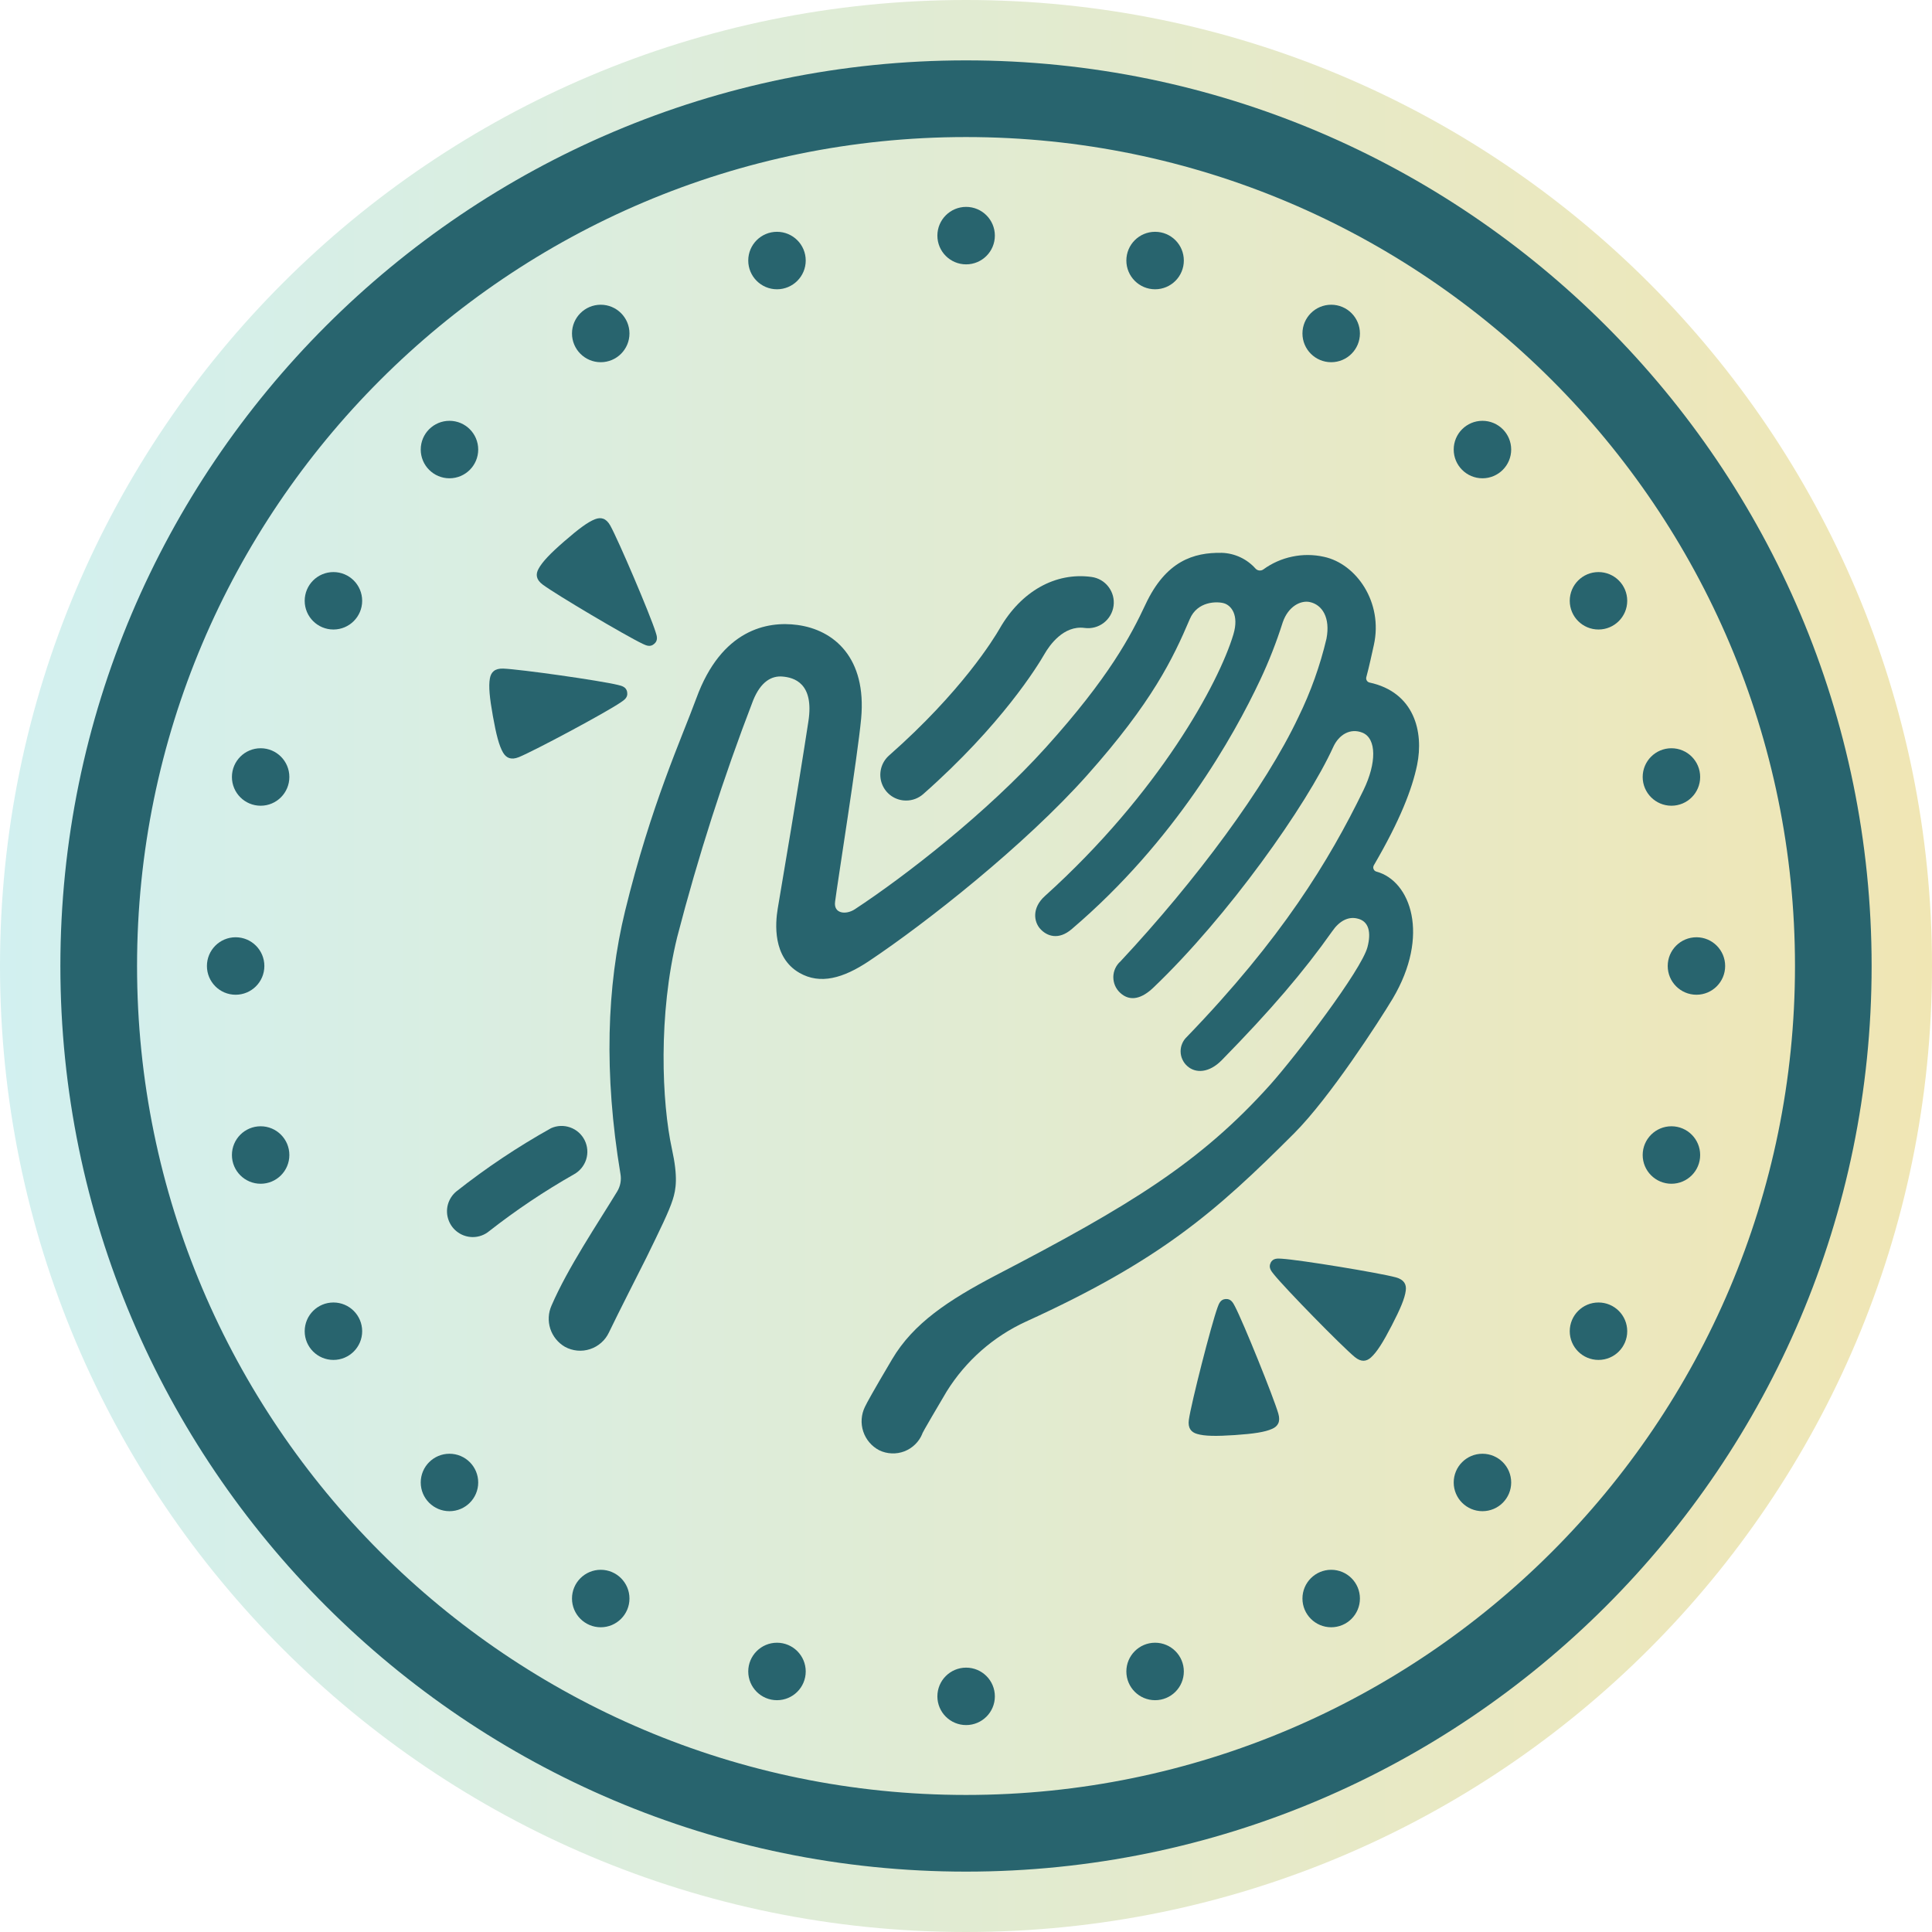
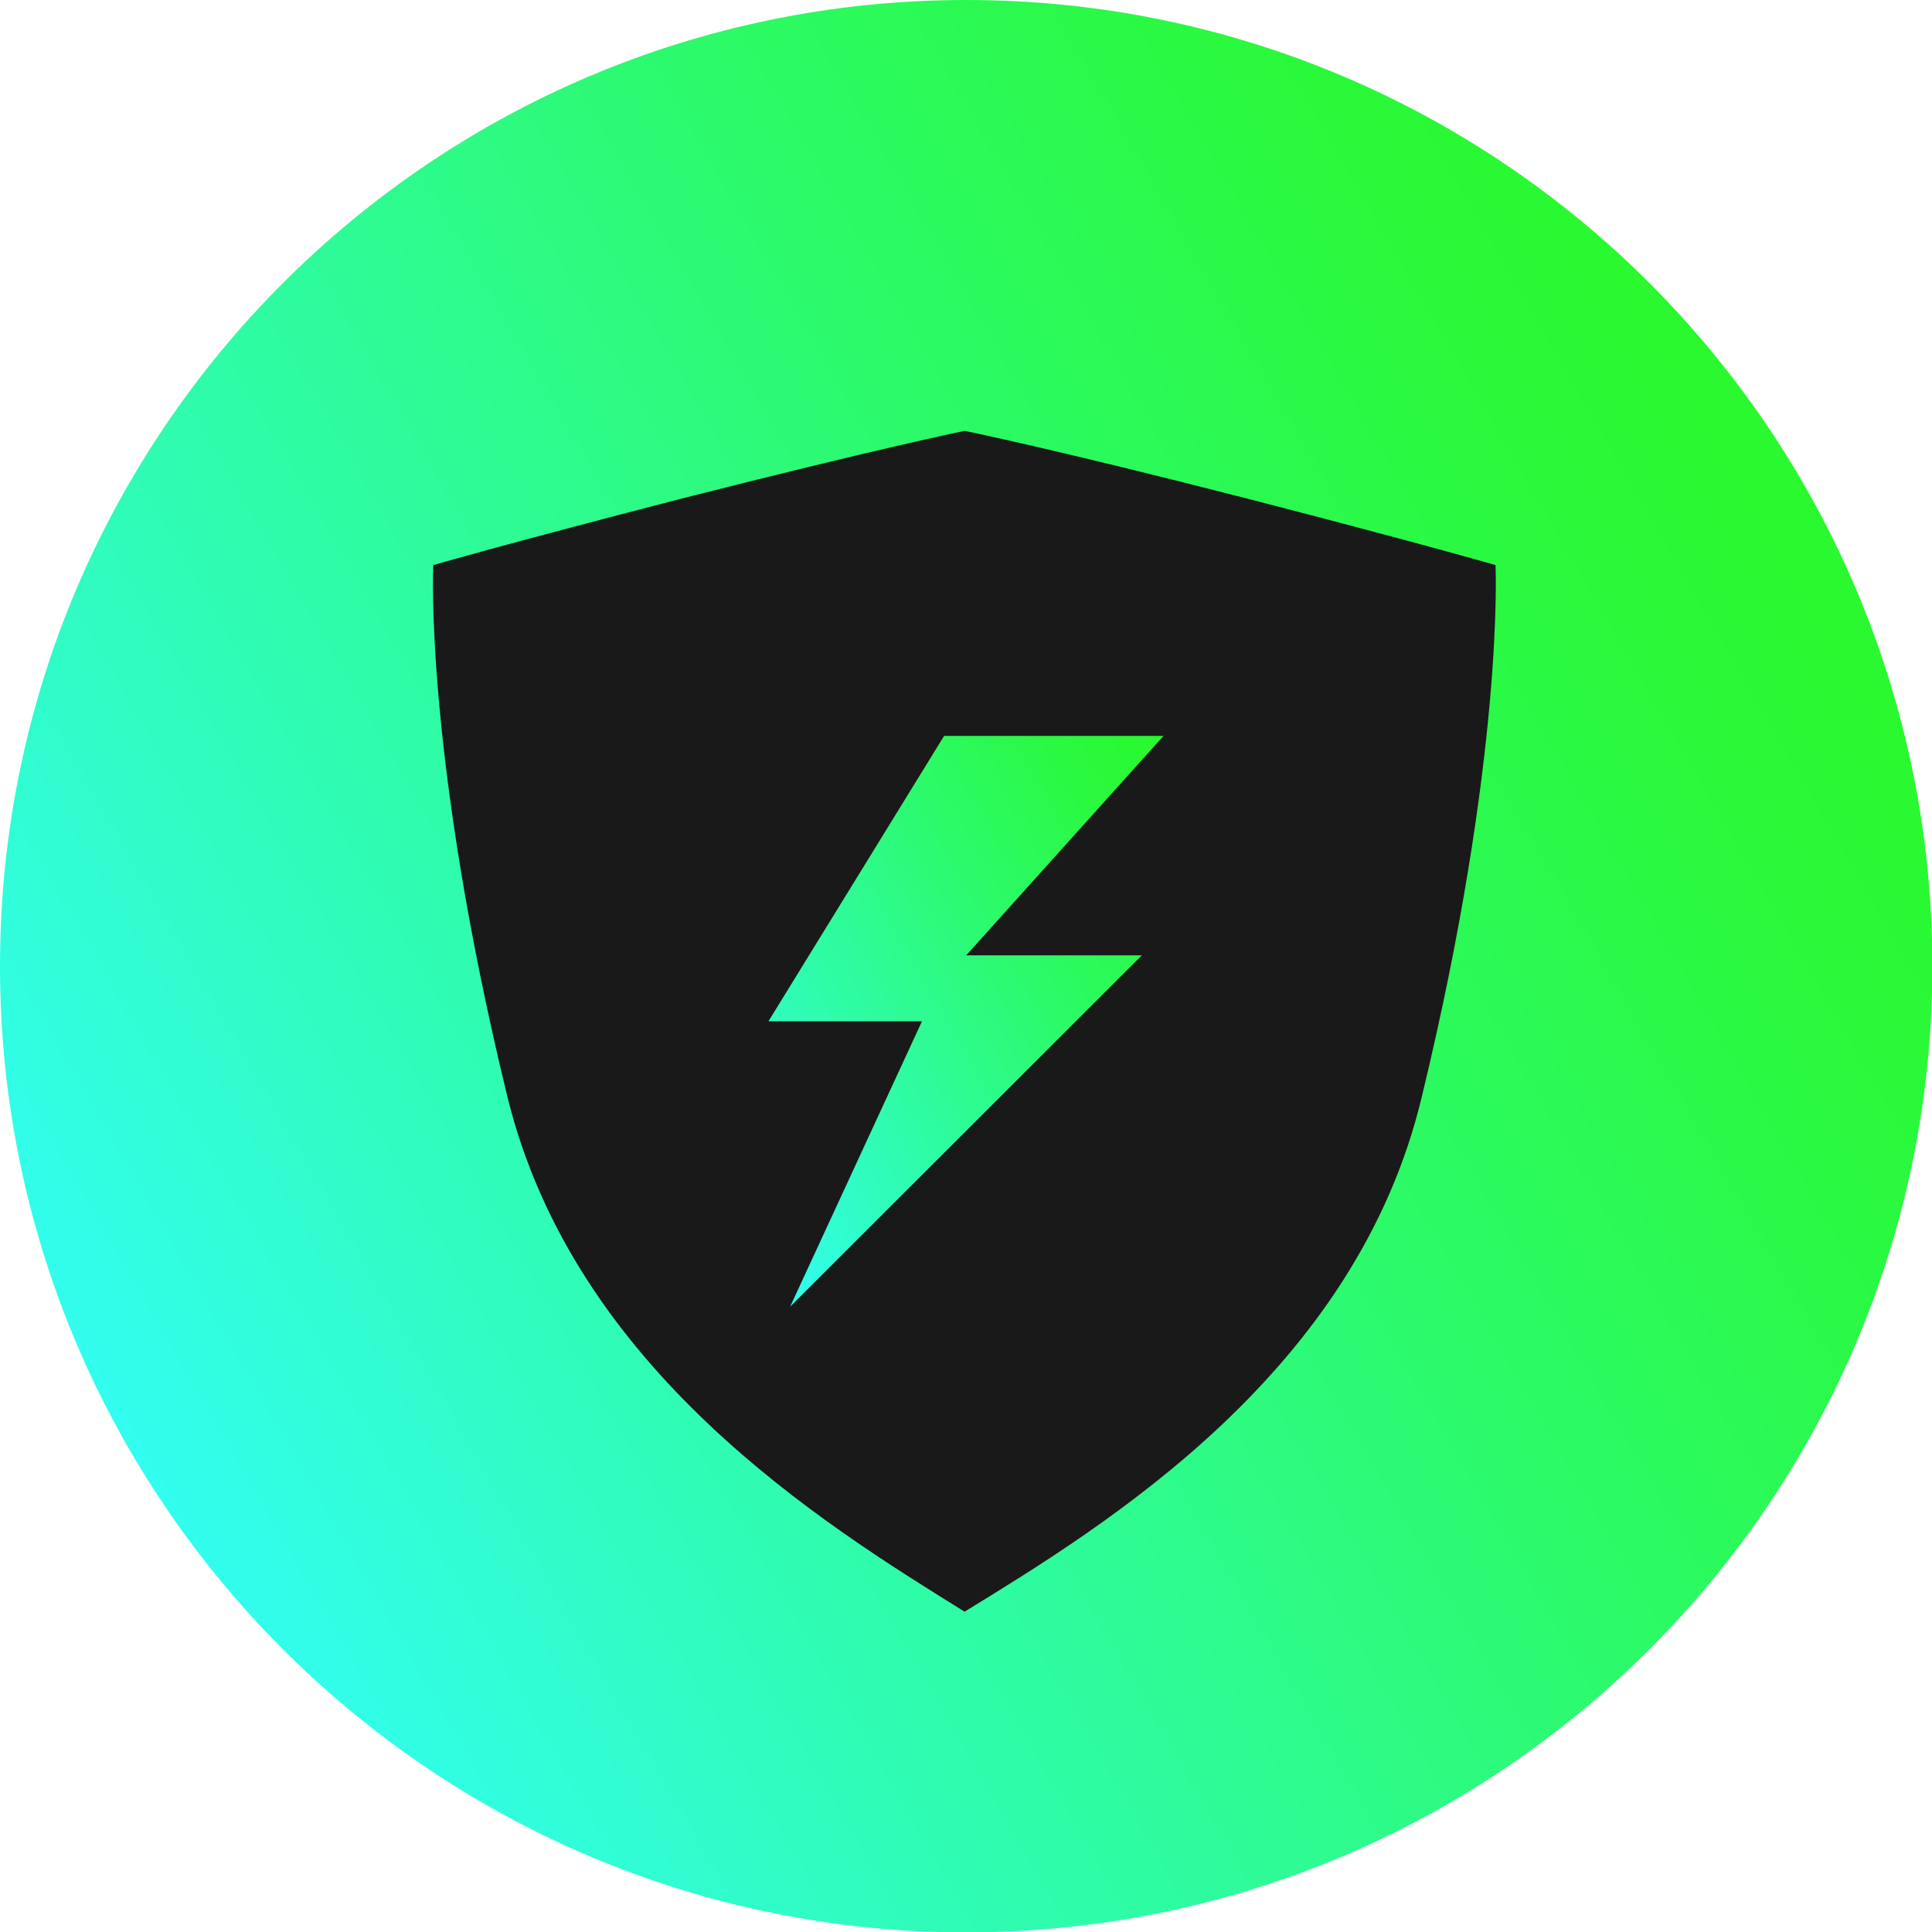
- <svg xmlns="http://www.w3.org/2000/svg" width="48" height="48" viewBox="0 0 48 48" fill="none">
-   <path d="M24 48C37.255 48 48 37.255 48 24C48 10.745 37.255 0 24 0C10.745 0 0 10.745 0 24C0 37.255 10.745 48 24 48Z" fill="url(#paint0_linear)" />
-   <path d="M24 46.5C11.594 46.5 1.5 36.407 1.5 24C1.5 11.594 11.594 1.5 24 1.5C36.407 1.5 46.5 11.594 46.5 24C46.5 36.407 36.407 46.5 24 46.5ZM24 3.405C12.644 3.405 3.405 12.644 3.405 24C3.405 35.356 12.644 44.595 24 44.595C35.356 44.595 44.596 35.356 44.596 24C44.596 12.644 35.356 3.405 24 3.405Z" fill="#28646E" />
-   <path d="M22.512 19.889C22.382 19.89 22.255 19.85 22.148 19.777C22.041 19.703 21.959 19.598 21.913 19.477C21.866 19.355 21.859 19.222 21.89 19.096C21.921 18.97 21.991 18.856 22.088 18.77C23.895 17.178 24.695 15.863 24.837 15.616C25.369 14.69 26.222 14.211 27.118 14.334C27.287 14.357 27.439 14.445 27.541 14.581C27.644 14.716 27.689 14.886 27.666 15.054C27.643 15.222 27.554 15.374 27.419 15.477C27.284 15.579 27.114 15.624 26.946 15.601C26.423 15.531 26.073 16.034 25.947 16.254C25.787 16.532 24.892 18.004 22.936 19.73C22.818 19.833 22.668 19.89 22.512 19.889Z" fill="#28646E" />
-   <path d="M11.745 30.735C11.614 30.734 11.485 30.694 11.378 30.618C11.27 30.543 11.189 30.436 11.144 30.312C11.099 30.189 11.093 30.055 11.127 29.928C11.162 29.801 11.234 29.688 11.335 29.603C12.077 29.017 12.864 28.491 13.69 28.03C13.84 27.962 14.011 27.955 14.167 28.011C14.323 28.066 14.451 28.18 14.525 28.328C14.599 28.476 14.613 28.646 14.564 28.804C14.514 28.962 14.406 29.095 14.261 29.175C13.525 29.593 12.821 30.065 12.154 30.587C12.039 30.683 11.895 30.735 11.745 30.735Z" fill="#28646E" />
-   <path d="M27.829 24.665C28.083 24.902 28.378 24.8 28.65 24.542C30.504 22.776 32.468 20.001 33.123 18.561C33.263 18.253 33.545 18.082 33.849 18.203C34.205 18.348 34.2 18.961 33.877 19.627C33.02 21.391 31.832 23.333 29.486 25.762C29.436 25.809 29.397 25.865 29.371 25.928C29.344 25.991 29.331 26.058 29.332 26.126C29.333 26.194 29.348 26.262 29.377 26.323C29.405 26.385 29.446 26.441 29.497 26.486C29.704 26.672 30.04 26.66 30.354 26.34C31.573 25.097 32.393 24.136 33.098 23.138C33.278 22.876 33.496 22.771 33.711 22.818C34.019 22.88 34.068 23.176 33.974 23.532C33.821 24.108 32.202 26.226 31.562 26.945C29.823 28.884 28.083 29.947 24.736 31.687C23.568 32.3 22.694 32.875 22.165 33.769C21.684 34.582 21.539 34.848 21.49 34.951C21.396 35.142 21.38 35.362 21.447 35.565C21.514 35.767 21.657 35.935 21.847 36.033C21.943 36.079 22.048 36.105 22.155 36.109C22.262 36.114 22.369 36.096 22.469 36.058C22.569 36.019 22.66 35.961 22.736 35.886C22.813 35.812 22.873 35.722 22.914 35.623C22.914 35.613 22.89 35.636 23.519 34.572C23.992 33.812 24.677 33.207 25.491 32.834C28.838 31.308 30.21 30.1 32.152 28.158C33.038 27.272 34.263 25.373 34.601 24.811C35.536 23.236 35.045 21.885 34.2 21.656C34.184 21.652 34.169 21.645 34.156 21.634C34.143 21.623 34.133 21.609 34.127 21.594C34.12 21.578 34.117 21.561 34.118 21.545C34.12 21.528 34.125 21.512 34.133 21.497C34.787 20.377 35.084 19.603 35.208 19.003C35.375 18.187 35.143 17.198 34.024 16.957C34.01 16.953 33.997 16.947 33.985 16.939C33.974 16.93 33.964 16.919 33.957 16.907C33.949 16.894 33.945 16.88 33.943 16.866C33.941 16.852 33.942 16.837 33.946 16.823C34.016 16.565 34.085 16.239 34.133 16.025C34.368 14.966 33.698 14.007 32.894 13.834C32.635 13.776 32.366 13.774 32.106 13.829C31.845 13.883 31.6 13.992 31.385 14.149C31.355 14.169 31.319 14.178 31.283 14.173C31.248 14.169 31.215 14.151 31.191 14.124C31.085 14.006 30.957 13.911 30.813 13.844C30.669 13.777 30.514 13.74 30.355 13.735C29.654 13.723 28.965 13.938 28.46 15.016C28.099 15.786 27.561 16.821 25.987 18.567C24.526 20.187 22.492 21.767 21.237 22.591C21.016 22.735 20.708 22.701 20.747 22.406C20.806 21.936 21.309 18.782 21.395 17.853C21.534 16.343 20.723 15.649 19.811 15.527C19.062 15.425 17.924 15.64 17.301 17.347C16.934 18.348 16.175 19.991 15.529 22.638C15.075 24.501 15 26.672 15.415 29.166C15.442 29.317 15.413 29.471 15.334 29.602C14.836 30.42 14.109 31.496 13.703 32.435C13.621 32.618 13.611 32.823 13.672 33.013C13.734 33.202 13.864 33.362 14.037 33.462C14.131 33.513 14.235 33.545 14.342 33.555C14.449 33.565 14.557 33.553 14.659 33.519C14.761 33.486 14.855 33.432 14.936 33.361C15.017 33.29 15.082 33.204 15.128 33.106C15.373 32.597 15.863 31.637 16.06 31.244C16.398 30.552 16.622 30.096 16.713 29.808C16.797 29.546 16.846 29.242 16.695 28.551C16.44 27.389 16.351 25.205 16.825 23.28C17.342 21.287 17.971 19.324 18.711 17.402C18.902 16.931 19.172 16.784 19.445 16.809C19.718 16.833 20.233 16.964 20.084 17.924C19.82 19.649 19.445 21.842 19.322 22.577C19.262 22.938 19.192 23.783 19.859 24.169C20.38 24.47 20.953 24.302 21.586 23.88C23.011 22.93 25.466 20.994 27.009 19.261C28.628 17.443 29.143 16.36 29.56 15.381C29.749 14.934 30.237 14.938 30.409 14.988C30.582 15.038 30.79 15.271 30.643 15.763C30.285 16.958 28.807 19.696 25.958 22.264C25.636 22.555 25.682 22.899 25.846 23.079C26.01 23.259 26.3 23.367 26.632 23.079C29.191 20.897 30.652 18.289 31.308 16.894C31.527 16.43 31.714 15.951 31.869 15.462C32.009 15.056 32.321 14.912 32.539 14.957C32.85 15.023 33.056 15.343 32.956 15.868C32.797 16.54 32.564 17.192 32.26 17.813C31.439 19.554 29.707 21.884 27.838 23.885C27.783 23.933 27.739 23.993 27.708 24.06C27.677 24.127 27.661 24.2 27.66 24.273C27.66 24.346 27.674 24.419 27.703 24.487C27.732 24.554 27.775 24.615 27.829 24.665V24.665Z" fill="#28646E" />
-   <path d="M16.258 15.993C16.357 15.906 16.318 15.795 16.289 15.705C16.152 15.266 15.367 13.427 15.162 13.057C15.058 12.871 14.927 12.845 14.786 12.899C14.601 12.97 14.372 13.144 14.022 13.447C13.671 13.751 13.473 13.959 13.379 14.133C13.306 14.267 13.315 14.4 13.486 14.526C13.826 14.778 15.547 15.796 15.966 15.995C16.051 16.035 16.156 16.087 16.255 15.995L16.258 15.993Z" fill="#28646E" />
-   <path d="M30.45 32.274C30.319 32.282 30.282 32.396 30.25 32.482C30.092 32.916 29.597 34.854 29.537 35.273C29.507 35.482 29.595 35.583 29.739 35.625C29.929 35.682 30.214 35.685 30.68 35.654C31.145 35.622 31.425 35.581 31.607 35.499C31.745 35.438 31.819 35.327 31.76 35.122C31.643 34.717 30.894 32.862 30.68 32.453C30.637 32.371 30.584 32.264 30.453 32.274H30.45Z" fill="#28646E" />
-   <path d="M31.569 31.375C31.509 31.491 31.585 31.582 31.643 31.654C31.931 32.014 33.331 33.443 33.657 33.713C33.821 33.849 33.952 33.825 34.063 33.724C34.21 33.59 34.362 33.349 34.576 32.935C34.79 32.521 34.902 32.259 34.926 32.063C34.946 31.914 34.888 31.793 34.681 31.736C34.274 31.625 32.3 31.3 31.839 31.272C31.746 31.266 31.629 31.255 31.568 31.373L31.569 31.375Z" fill="#28646E" />
-   <path d="M15.582 17.193C15.558 17.063 15.442 17.039 15.352 17.017C14.904 16.907 12.923 16.627 12.501 16.611C12.289 16.604 12.198 16.703 12.171 16.856C12.136 17.051 12.164 17.335 12.246 17.793C12.328 18.251 12.399 18.528 12.499 18.699C12.577 18.829 12.695 18.89 12.891 18.811C13.283 18.65 15.045 17.709 15.427 17.447C15.504 17.394 15.605 17.331 15.582 17.202V17.193Z" fill="#28646E" />
-   <path d="M24.003 42.859C24.397 42.859 24.717 42.54 24.717 42.146C24.717 41.751 24.397 41.432 24.003 41.432C23.609 41.432 23.289 41.751 23.289 42.146C23.289 42.54 23.609 42.859 24.003 42.859Z" fill="#28646E" />
-   <path d="M24.003 6.568C24.397 6.568 24.717 6.249 24.717 5.854C24.717 5.46 24.397 5.14 24.003 5.14C23.609 5.14 23.289 5.46 23.289 5.854C23.289 6.249 23.609 6.568 24.003 6.568Z" fill="#28646E" />
-   <path d="M28.698 42.241C29.093 42.241 29.412 41.922 29.412 41.527C29.412 41.133 29.093 40.813 28.698 40.813C28.304 40.813 27.984 41.133 27.984 41.527C27.984 41.922 28.304 42.241 28.698 42.241Z" fill="#28646E" />
-   <path d="M19.304 7.187C19.698 7.187 20.018 6.867 20.018 6.473C20.018 6.078 19.698 5.759 19.304 5.759C18.91 5.759 18.59 6.078 18.59 6.473C18.59 6.867 18.91 7.187 19.304 7.187Z" fill="#28646E" />
-   <path d="M33.073 40.429C33.468 40.429 33.787 40.109 33.787 39.715C33.787 39.321 33.468 39.001 33.073 39.001C32.679 39.001 32.359 39.321 32.359 39.715C32.359 40.109 32.679 40.429 33.073 40.429Z" fill="#28646E" />
-   <path d="M14.925 8.999C15.319 8.999 15.639 8.679 15.639 8.285C15.639 7.891 15.319 7.571 14.925 7.571C14.531 7.571 14.211 7.891 14.211 8.285C14.211 8.679 14.531 8.999 14.925 8.999Z" fill="#28646E" />
-   <path d="M36.831 37.545C37.225 37.545 37.545 37.226 37.545 36.832C37.545 36.437 37.225 36.118 36.831 36.118C36.437 36.118 36.117 36.437 36.117 36.832C36.117 37.226 36.437 37.545 36.831 37.545Z" fill="#28646E" />
-   <path d="M11.167 11.883C11.561 11.883 11.881 11.563 11.881 11.169C11.881 10.774 11.561 10.455 11.167 10.455C10.773 10.455 10.453 10.774 10.453 11.169C10.453 11.563 10.773 11.883 11.167 11.883Z" fill="#28646E" />
-   <path d="M39.714 33.787C40.108 33.787 40.428 33.468 40.428 33.074C40.428 32.679 40.108 32.36 39.714 32.36C39.32 32.36 39 32.679 39 33.074C39 33.468 39.32 33.787 39.714 33.787Z" fill="#28646E" />
-   <path d="M8.284 15.64C8.678 15.64 8.998 15.321 8.998 14.927C8.998 14.532 8.678 14.213 8.284 14.213C7.89 14.213 7.57 14.532 7.57 14.927C7.57 15.321 7.89 15.64 8.284 15.64Z" fill="#28646E" />
-   <path d="M41.526 29.41C41.921 29.41 42.24 29.09 42.24 28.696C42.24 28.302 41.921 27.982 41.526 27.982C41.132 27.982 40.812 28.302 40.812 28.696C40.812 29.09 41.132 29.41 41.526 29.41Z" fill="#28646E" />
-   <path d="M6.476 20.018C6.87 20.018 7.189 19.698 7.189 19.304C7.189 18.91 6.87 18.59 6.476 18.59C6.081 18.59 5.762 18.91 5.762 19.304C5.762 19.698 6.081 20.018 6.476 20.018Z" fill="#28646E" />
-   <path d="M42.148 24.714C42.542 24.714 42.861 24.394 42.861 24C42.861 23.606 42.542 23.286 42.148 23.286C41.753 23.286 41.434 23.606 41.434 24C41.434 24.394 41.753 24.714 42.148 24.714Z" fill="#28646E" />
-   <path d="M5.854 24.714C6.249 24.714 6.568 24.394 6.568 24C6.568 23.606 6.249 23.286 5.854 23.286C5.46 23.286 5.141 23.606 5.141 24C5.141 24.394 5.46 24.714 5.854 24.714Z" fill="#28646E" />
-   <path d="M41.526 20.018C41.921 20.018 42.24 19.698 42.24 19.304C42.24 18.91 41.921 18.59 41.526 18.59C41.132 18.59 40.812 18.91 40.812 19.304C40.812 19.698 41.132 20.018 41.526 20.018Z" fill="#28646E" />
-   <path d="M6.476 29.41C6.87 29.41 7.189 29.09 7.189 28.696C7.189 28.302 6.87 27.982 6.476 27.982C6.081 27.982 5.762 28.302 5.762 28.696C5.762 29.09 6.081 29.41 6.476 29.41Z" fill="#28646E" />
-   <path d="M39.714 15.64C40.108 15.64 40.428 15.321 40.428 14.927C40.428 14.532 40.108 14.213 39.714 14.213C39.32 14.213 39 14.532 39 14.927C39 15.321 39.32 15.64 39.714 15.64Z" fill="#28646E" />
-   <path d="M8.284 33.787C8.678 33.787 8.998 33.468 8.998 33.074C8.998 32.679 8.678 32.36 8.284 32.36C7.89 32.36 7.57 32.679 7.57 33.074C7.57 33.468 7.89 33.787 8.284 33.787Z" fill="#28646E" />
-   <path d="M36.831 11.883C37.225 11.883 37.545 11.563 37.545 11.169C37.545 10.774 37.225 10.455 36.831 10.455C36.437 10.455 36.117 10.774 36.117 11.169C36.117 11.563 36.437 11.883 36.831 11.883Z" fill="#28646E" />
-   <path d="M11.167 37.545C11.561 37.545 11.881 37.226 11.881 36.832C11.881 36.437 11.561 36.118 11.167 36.118C10.773 36.118 10.453 36.437 10.453 36.832C10.453 37.226 10.773 37.545 11.167 37.545Z" fill="#28646E" />
-   <path d="M33.073 8.999C33.468 8.999 33.787 8.679 33.787 8.285C33.787 7.891 33.468 7.571 33.073 7.571C32.679 7.571 32.359 7.891 32.359 8.285C32.359 8.679 32.679 8.999 33.073 8.999Z" fill="#28646E" />
-   <path d="M14.925 40.429C15.319 40.429 15.639 40.109 15.639 39.715C15.639 39.321 15.319 39.001 14.925 39.001C14.531 39.001 14.211 39.321 14.211 39.715C14.211 40.109 14.531 40.429 14.925 40.429Z" fill="#28646E" />
-   <path d="M28.698 7.187C29.093 7.187 29.412 6.867 29.412 6.473C29.412 6.078 29.093 5.759 28.698 5.759C28.304 5.759 27.984 6.078 27.984 6.473C27.984 6.867 28.304 7.187 28.698 7.187Z" fill="#28646E" />
-   <path d="M19.304 42.241C19.698 42.241 20.018 41.922 20.018 41.527C20.018 41.133 19.698 40.813 19.304 40.813C18.91 40.813 18.59 41.133 18.59 41.527C18.59 41.922 18.91 42.241 19.304 42.241Z" fill="#28646E" />
+ <svg xmlns="http://www.w3.org/2000/svg" xmlns:xlink="http://www.w3.org/1999/xlink" viewBox="0 0 48.07 48.07">
  <defs>
-     <linearGradient id="paint0_linear" x1="0" y1="24" x2="48" y2="24" gradientUnits="userSpaceOnUse">
-       <stop stop-color="#D2F0F0" />
-       <stop offset="1" stop-color="#F0E6B4" />
+     <style>.cls-1{fill:url(#linear-gradient);}.cls-2{fill:#191919;}.cls-3{fill:url(#linear-gradient-2);}</style>
+     <linearGradient id="linear-gradient" x1="3.22" y1="36.06" x2="44.86" y2="12.02" gradientUnits="userSpaceOnUse">
+       <stop offset="0" stop-color="#32fdef" />
+       <stop offset="0.27" stop-color="#2ffcb1" />
+       <stop offset="0.61" stop-color="#2cfa6b" />
+       <stop offset="0.85" stop-color="#2af93f" />
+       <stop offset="0.98" stop-color="#29f92e" />
    </linearGradient>
+     <linearGradient id="linear-gradient-2" x1="17.07" y1="28.01" x2="30.18" y2="20.44" xlink:href="#linear-gradient" />
  </defs>
+   <g id="Layer_2" data-name="Layer 2">
+     <g id="Layer_1-2" data-name="Layer 1">
+       <circle class="cls-1" cx="24.04" cy="24.04" r="24.04" />
+       <path class="cls-2" d="M24,10.72s2.22.45,7.05,1.69c4.56,1.18,6.16,1.65,6.16,1.65s.23,4.7-1.83,13.21C33.75,34.14,27.52,37.94,24,40.1c-3.48-2.16-9.71-6-11.38-12.83-2.07-8.51-1.84-13.21-1.84-13.21s1.6-.47,6.16-1.65C21.81,11.17,24,10.72,24,10.72Z" />
+       <polygon class="cls-3" points="28.95 18.31 24.04 23.77 28.41 23.77 19.66 32.51 22.94 25.41 19.12 25.41 23.49 18.31 28.95 18.31 28.95 18.31" />
+     </g>
+   </g>
</svg>
